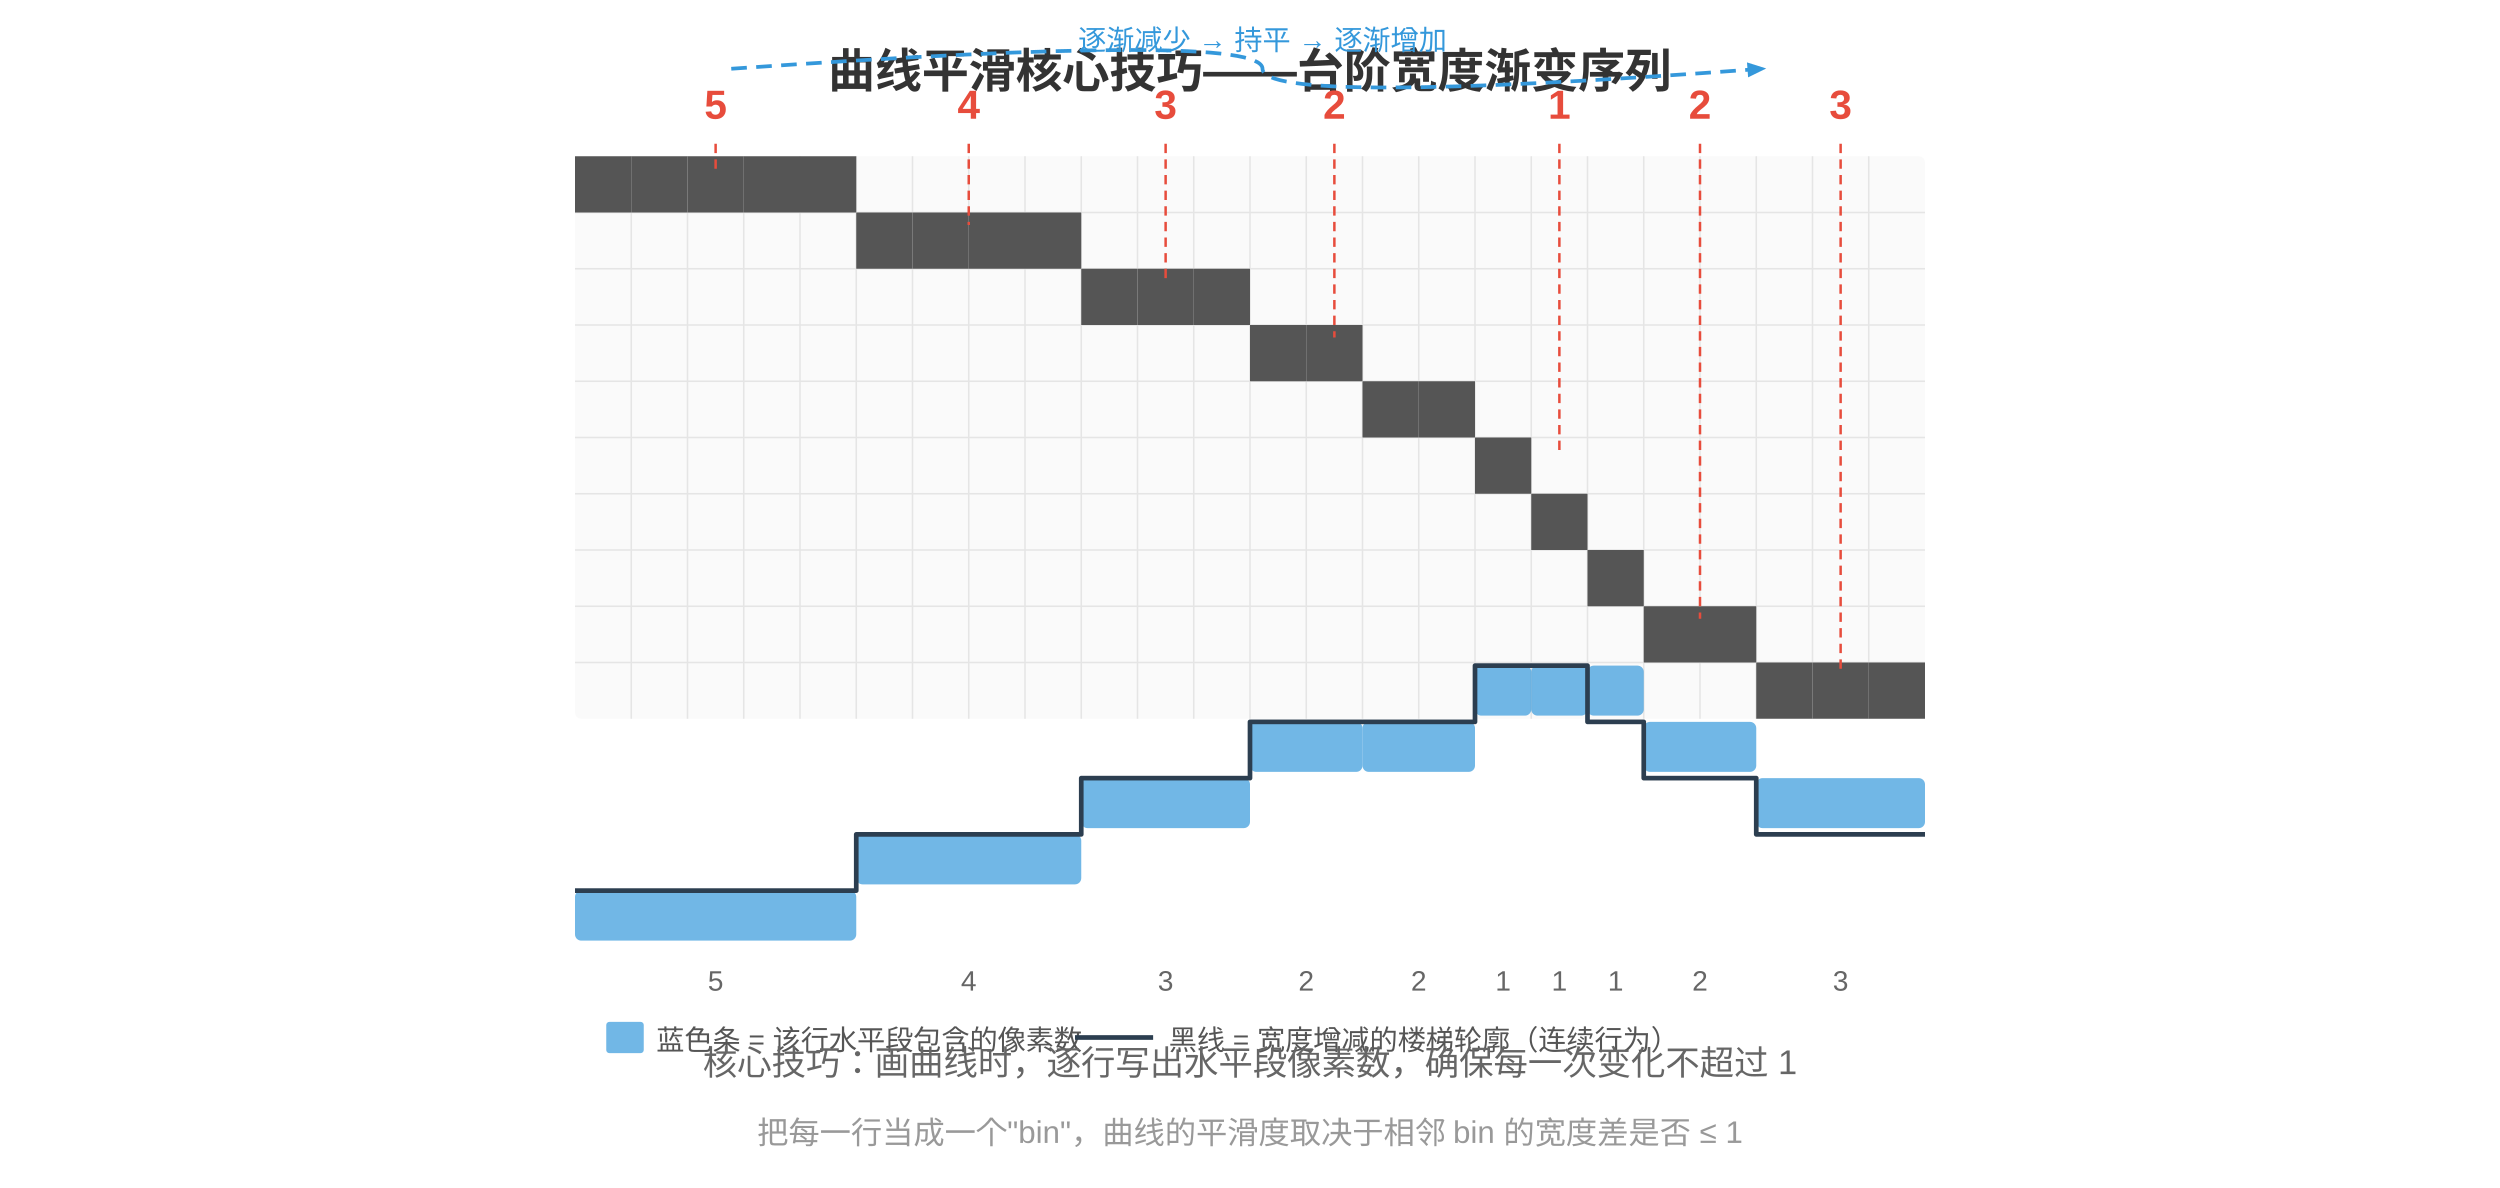
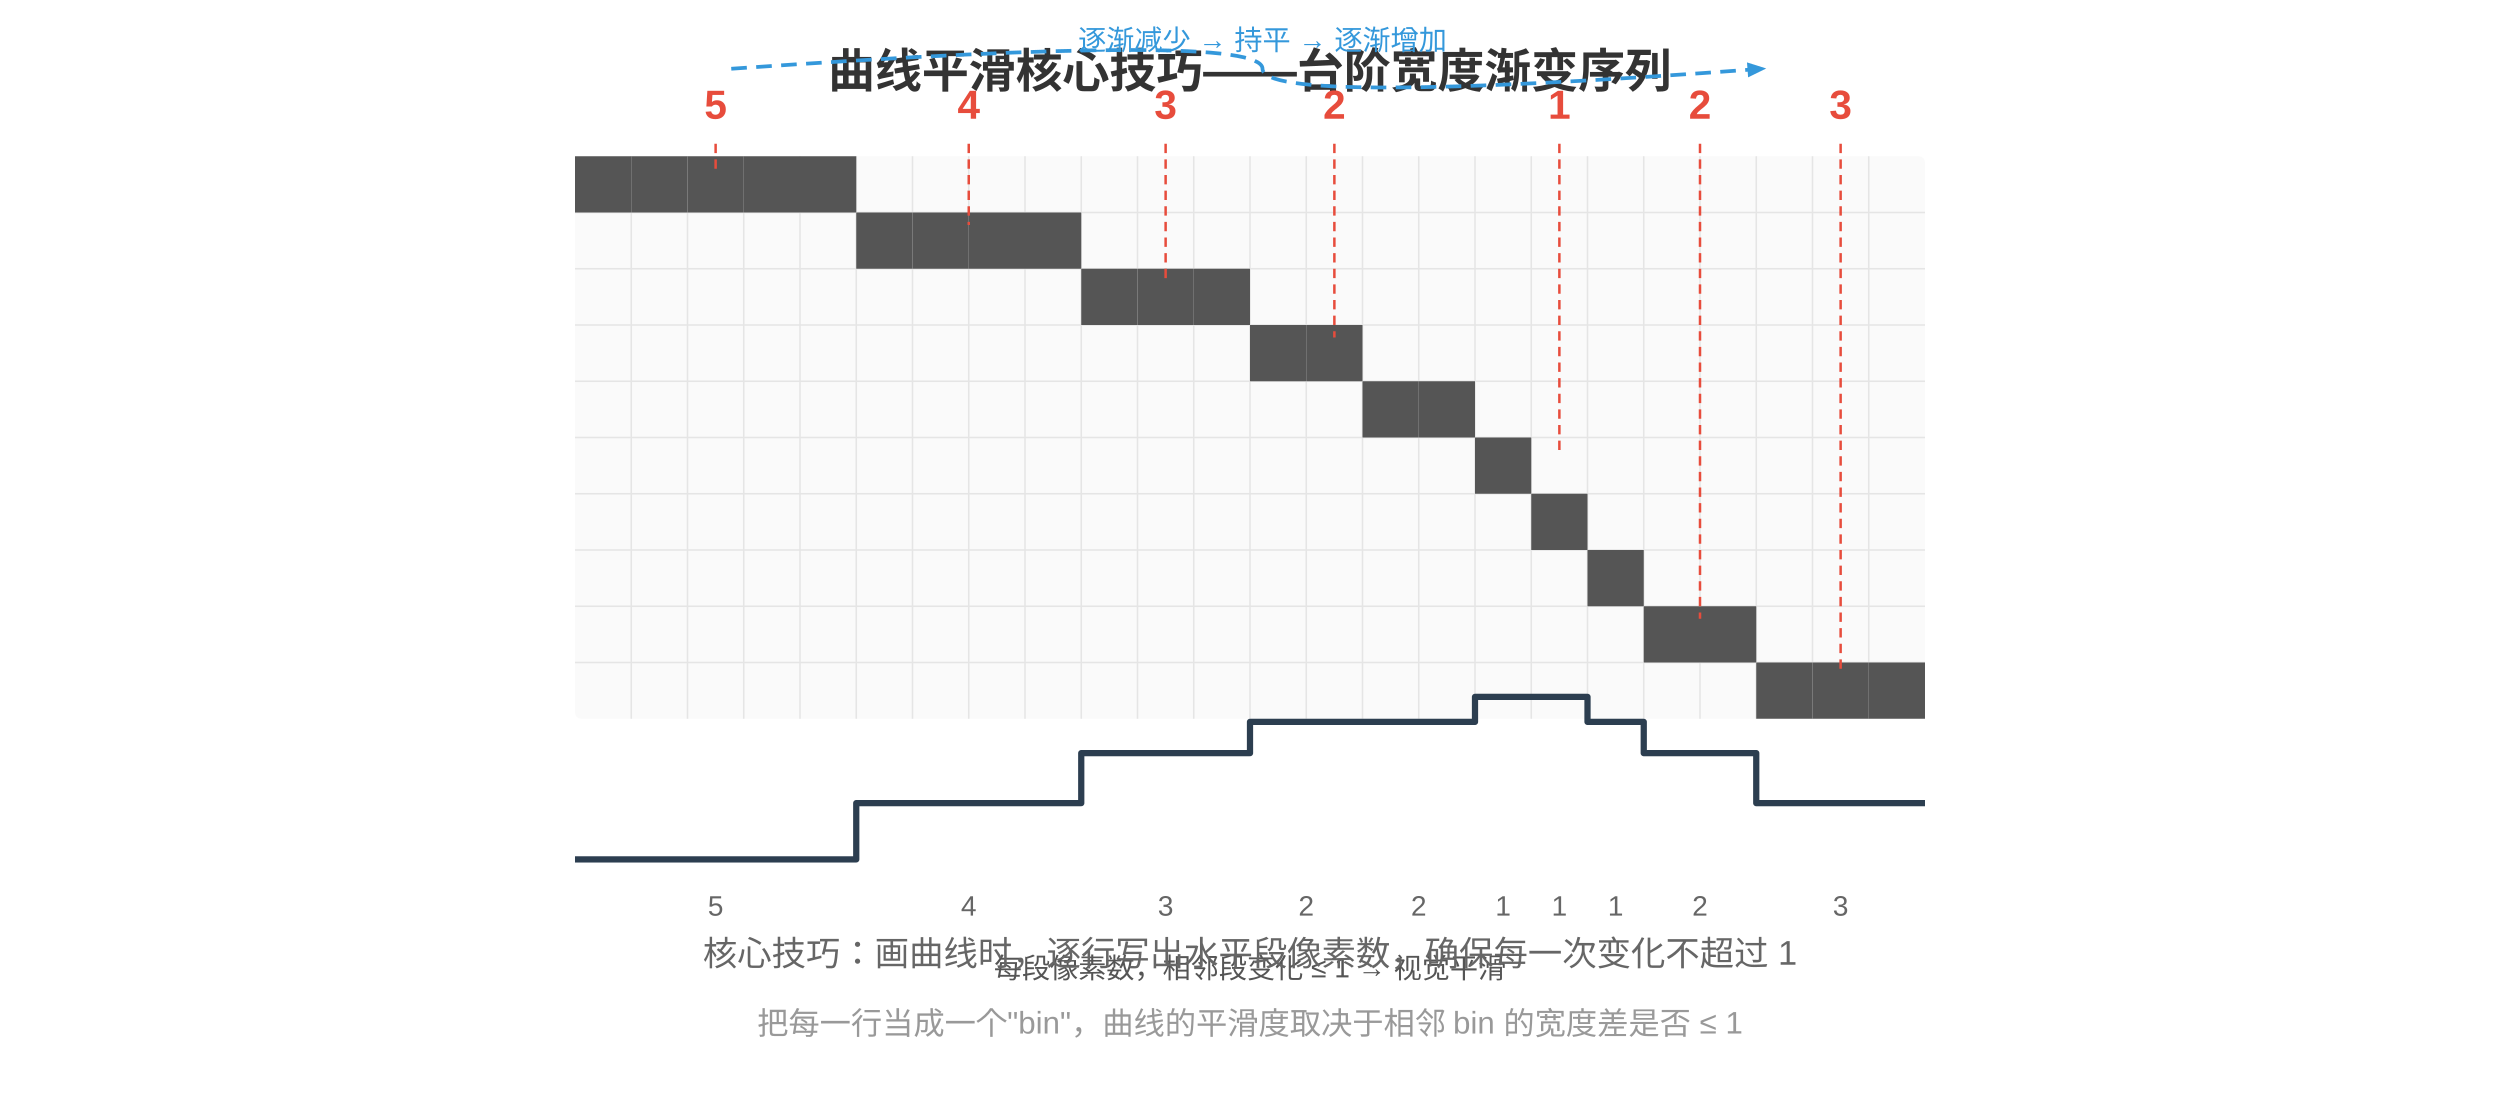
- <svg xmlns="http://www.w3.org/2000/svg" viewBox="0 0 800 380" width="800" height="380">
+ <svg xmlns="http://www.w3.org/2000/svg" viewBox="0 0 800 355" width="800" height="355">
  <style>
    text { font-family: 'PingFang SC','Microsoft YaHei',Arial,sans-serif; }
    .title { font-size: 15px; font-weight: bold; fill: #333; }
    .cell-bg { fill: #fafafa; }
    .cell-line { stroke: #e5e5e5; stroke-width: 0.5; }
    .cell-fill { fill: #555; }
    .seq-num { font-size: 13px; font-weight: bold; fill: #E74C3C; text-anchor: middle; }
    .seq-conn { stroke: #E74C3C; stroke-width: 0.8; stroke-dasharray: 3,2; }
    .step-bar { fill: #3498DB; opacity: 0.7; }
    .step-label { font-size: 9px; fill: #666; text-anchor: middle; }
    .grid-border { fill: none; stroke: #bbb; stroke-width: 1; }
    .insight { font-size: 10px; fill: #555; }
    .arrow-up { stroke: #3498DB; stroke-width: 1; fill: none; }
    .arrow-text { font-size: 9px; fill: #3498DB; }
  </style>
  <defs>
    <marker id="arr-blue" markerWidth="5" markerHeight="4" refX="4" refY="2" orient="auto">
      <polygon points="0,0 5,2 0,4" fill="#3498DB" />
    </marker>
  </defs>
  <text x="400" y="28" class="title" text-anchor="middle">
    曲线平滑核心技巧——台阶宽度渐变序列
  </text>
  <g transform="translate(184, 50)">
    <rect x="0" y="0" width="432" height="180" class="cell-bg" rx="2" />
    <g class="cell-line">
      <line x1="18" y1="0" x2="18" y2="180" />
      <line x1="36" y1="0" x2="36" y2="180" />
      <line x1="54" y1="0" x2="54" y2="180" />
      <line x1="72" y1="0" x2="72" y2="180" />
      <line x1="90" y1="0" x2="90" y2="180" />
      <line x1="108" y1="0" x2="108" y2="180" />
      <line x1="126" y1="0" x2="126" y2="180" />
      <line x1="144" y1="0" x2="144" y2="180" />
      <line x1="162" y1="0" x2="162" y2="180" />
      <line x1="180" y1="0" x2="180" y2="180" />
      <line x1="198" y1="0" x2="198" y2="180" />
      <line x1="216" y1="0" x2="216" y2="180" />
      <line x1="234" y1="0" x2="234" y2="180" />
      <line x1="252" y1="0" x2="252" y2="180" />
      <line x1="270" y1="0" x2="270" y2="180" />
      <line x1="288" y1="0" x2="288" y2="180" />
      <line x1="306" y1="0" x2="306" y2="180" />
      <line x1="324" y1="0" x2="324" y2="180" />
      <line x1="342" y1="0" x2="342" y2="180" />
      <line x1="360" y1="0" x2="360" y2="180" />
      <line x1="378" y1="0" x2="378" y2="180" />
      <line x1="396" y1="0" x2="396" y2="180" />
      <line x1="414" y1="0" x2="414" y2="180" />
      <line x1="0" y1="18" x2="432" y2="18" />
      <line x1="0" y1="36" x2="432" y2="36" />
      <line x1="0" y1="54" x2="432" y2="54" />
      <line x1="0" y1="72" x2="432" y2="72" />
      <line x1="0" y1="90" x2="432" y2="90" />
      <line x1="0" y1="108" x2="432" y2="108" />
      <line x1="0" y1="126" x2="432" y2="126" />
      <line x1="0" y1="144" x2="432" y2="144" />
      <line x1="0" y1="162" x2="432" y2="162" />
    </g>
    <g class="cell-fill">
      <rect x="0" y="0" width="18" height="18" />
      <rect x="18" y="0" width="18" height="18" />
      <rect x="36" y="0" width="18" height="18" />
      <rect x="54" y="0" width="18" height="18" />
      <rect x="72" y="0" width="18" height="18" />
      <rect x="90" y="18" width="18" height="18" />
      <rect x="108" y="18" width="18" height="18" />
      <rect x="126" y="18" width="18" height="18" />
      <rect x="144" y="18" width="18" height="18" />
      <rect x="162" y="36" width="18" height="18" />
      <rect x="180" y="36" width="18" height="18" />
      <rect x="198" y="36" width="18" height="18" />
      <rect x="216" y="54" width="18" height="18" />
      <rect x="234" y="54" width="18" height="18" />
      <rect x="252" y="72" width="18" height="18" />
      <rect x="270" y="72" width="18" height="18" />
      <rect x="288" y="90" width="18" height="18" />
      <rect x="306" y="108" width="18" height="18" />
      <rect x="324" y="126" width="18" height="18" />
      <rect x="342" y="144" width="18" height="18" />
      <rect x="360" y="144" width="18" height="18" />
      <rect x="378" y="162" width="18" height="18" />
      <rect x="396" y="162" width="18" height="18" />
      <rect x="414" y="162" width="18" height="18" />
    </g>
    <text x="45" y="-12" class="seq-num">5</text>
    <line x1="45" y1="-4" x2="45" y2="4" class="seq-conn" />
    <text x="126" y="-12" class="seq-num">4</text>
    <line x1="126" y1="-4" x2="126" y2="22" class="seq-conn" />
    <text x="189" y="-12" class="seq-num">3</text>
    <line x1="189" y1="-4" x2="189" y2="40" class="seq-conn" />
    <text x="243" y="-12" class="seq-num">2</text>
    <line x1="243" y1="-4" x2="243" y2="58" class="seq-conn" />
    <text x="315" y="-12" class="seq-num">1</text>
    <line x1="315" y1="-4" x2="315" y2="94" class="seq-conn" />
    <text x="360" y="-12" class="seq-num">2</text>
    <line x1="360" y1="-4" x2="360" y2="148" class="seq-conn" />
    <text x="405" y="-12" class="seq-num">3</text>
    <line x1="405" y1="-4" x2="405" y2="166" class="seq-conn" />
    <path d="M50,-28 Q220,-40 220,-28 Q220,-16 380,-28" stroke="#3498DB" stroke-width="1.2" fill="none" stroke-dasharray="5,3" marker-end="url(#arr-blue)" />
    <text x="220" y="-34" class="arrow-text" text-anchor="middle">逐渐减少 → 持平 → 逐渐增加</text>
    <g transform="translate(0, 195)">
-       <rect x="0" y="40" width="90" height="16" class="step-bar" rx="2" />
-       <rect x="90" y="22" width="72" height="16" class="step-bar" rx="2" />
-       <rect x="162" y="4" width="54" height="16" class="step-bar" rx="2" />
-       <rect x="216" y="-14" width="36" height="16" class="step-bar" rx="2" />
-       <rect x="252" y="-14" width="36" height="16" class="step-bar" rx="2" />
-       <rect x="288" y="-32" width="18" height="16" class="step-bar" rx="2" />
-       <rect x="306" y="-32" width="18" height="16" class="step-bar" rx="2" />
-       <rect x="324" y="-32" width="18" height="16" class="step-bar" rx="2" />
-       <rect x="342" y="-14" width="36" height="16" class="step-bar" rx="2" />
-       <rect x="378" y="4" width="54" height="16" class="step-bar" rx="2" />
-       <polyline points="0,40 90,40 90,22 162,22 162,4 216,4 216,-14 252,-14 252,-14 288,-14 288,-32 306,-32 306,-32 324,-32 324,-14 342,-14 342,4 378,4 378,22 432,22" fill="none" stroke="#2C3E50" stroke-width="1.5" stroke-linejoin="round" />
-       <text x="45" y="72" class="step-label">5</text>
-       <text x="126" y="72" class="step-label">4</text>
-       <text x="189" y="72" class="step-label">3</text>
-       <text x="234" y="72" class="step-label">2</text>
-       <text x="270" y="72" class="step-label">2</text>
-       <text x="297" y="72" class="step-label">1</text>
-       <text x="315" y="72" class="step-label">1</text>
-       <text x="333" y="72" class="step-label">1</text>
-       <text x="360" y="72" class="step-label">2</text>
-       <text x="405" y="72" class="step-label">3</text>
-       <rect x="10" y="82" width="12" height="10" fill="#3498DB" opacity="0.7" rx="1" />
-       <text x="26" y="91" style="font-size:9px;fill:#555;">蓝色条 = 该行水平段包含的像素数</text>
-       <line x1="160" y1="87" x2="185" y2="87" stroke="#2C3E50" stroke-width="1.5" />
-       <text x="190" y="91" style="font-size:9px;fill:#555;">黑线 = 宽度增减的楼梯轮廓（连续行为）</text>
+       <polyline points="0,30 90,30 90,12 162,12 162,-4 216,-4 216,-14 252,-14 252,-14 288,-14 288,-22 306,-22 306,-22 324,-22 324,-14 342,-14 342,-4 378,-4 378,12 432,12" fill="none" stroke="#2C3E50" stroke-width="2" stroke-linejoin="round" />
+       <text x="45" y="48" class="step-label">5</text>
+       <text x="126" y="48" class="step-label">4</text>
+       <text x="189" y="48" class="step-label">3</text>
+       <text x="234" y="48" class="step-label">2</text>
+       <text x="270" y="48" class="step-label">2</text>
+       <text x="297" y="48" class="step-label">1</text>
+       <text x="315" y="48" class="step-label">1</text>
+       <text x="333" y="48" class="step-label">1</text>
+       <text x="360" y="48" class="step-label">2</text>
+       <text x="405" y="48" class="step-label">3</text>
+       <text x="216" y="68" style="font-size:9px;fill:#555;text-anchor:middle;">
+         每段像素数，相邻段变化 ≤ 1 → 视觉平滑
+       </text>
    </g>
  </g>
-   <g transform="translate(0, 330)">
+   <g transform="translate(0, 295)">
    <text x="400" y="14" style="font-size:11px;fill:#666;text-anchor:middle;">
      核心技巧：画曲线时，逐行写出水平段像素数，确保每一次变化不超过 1
    </text>
    <text x="400" y="36" style="font-size:10px;fill:#999;text-anchor:middle;">
      把每一行当成一个"bin"，曲线的平滑度取决于相邻 bin 的宽度差是否 ≤ 1
    </text>
  </g>
</svg>
